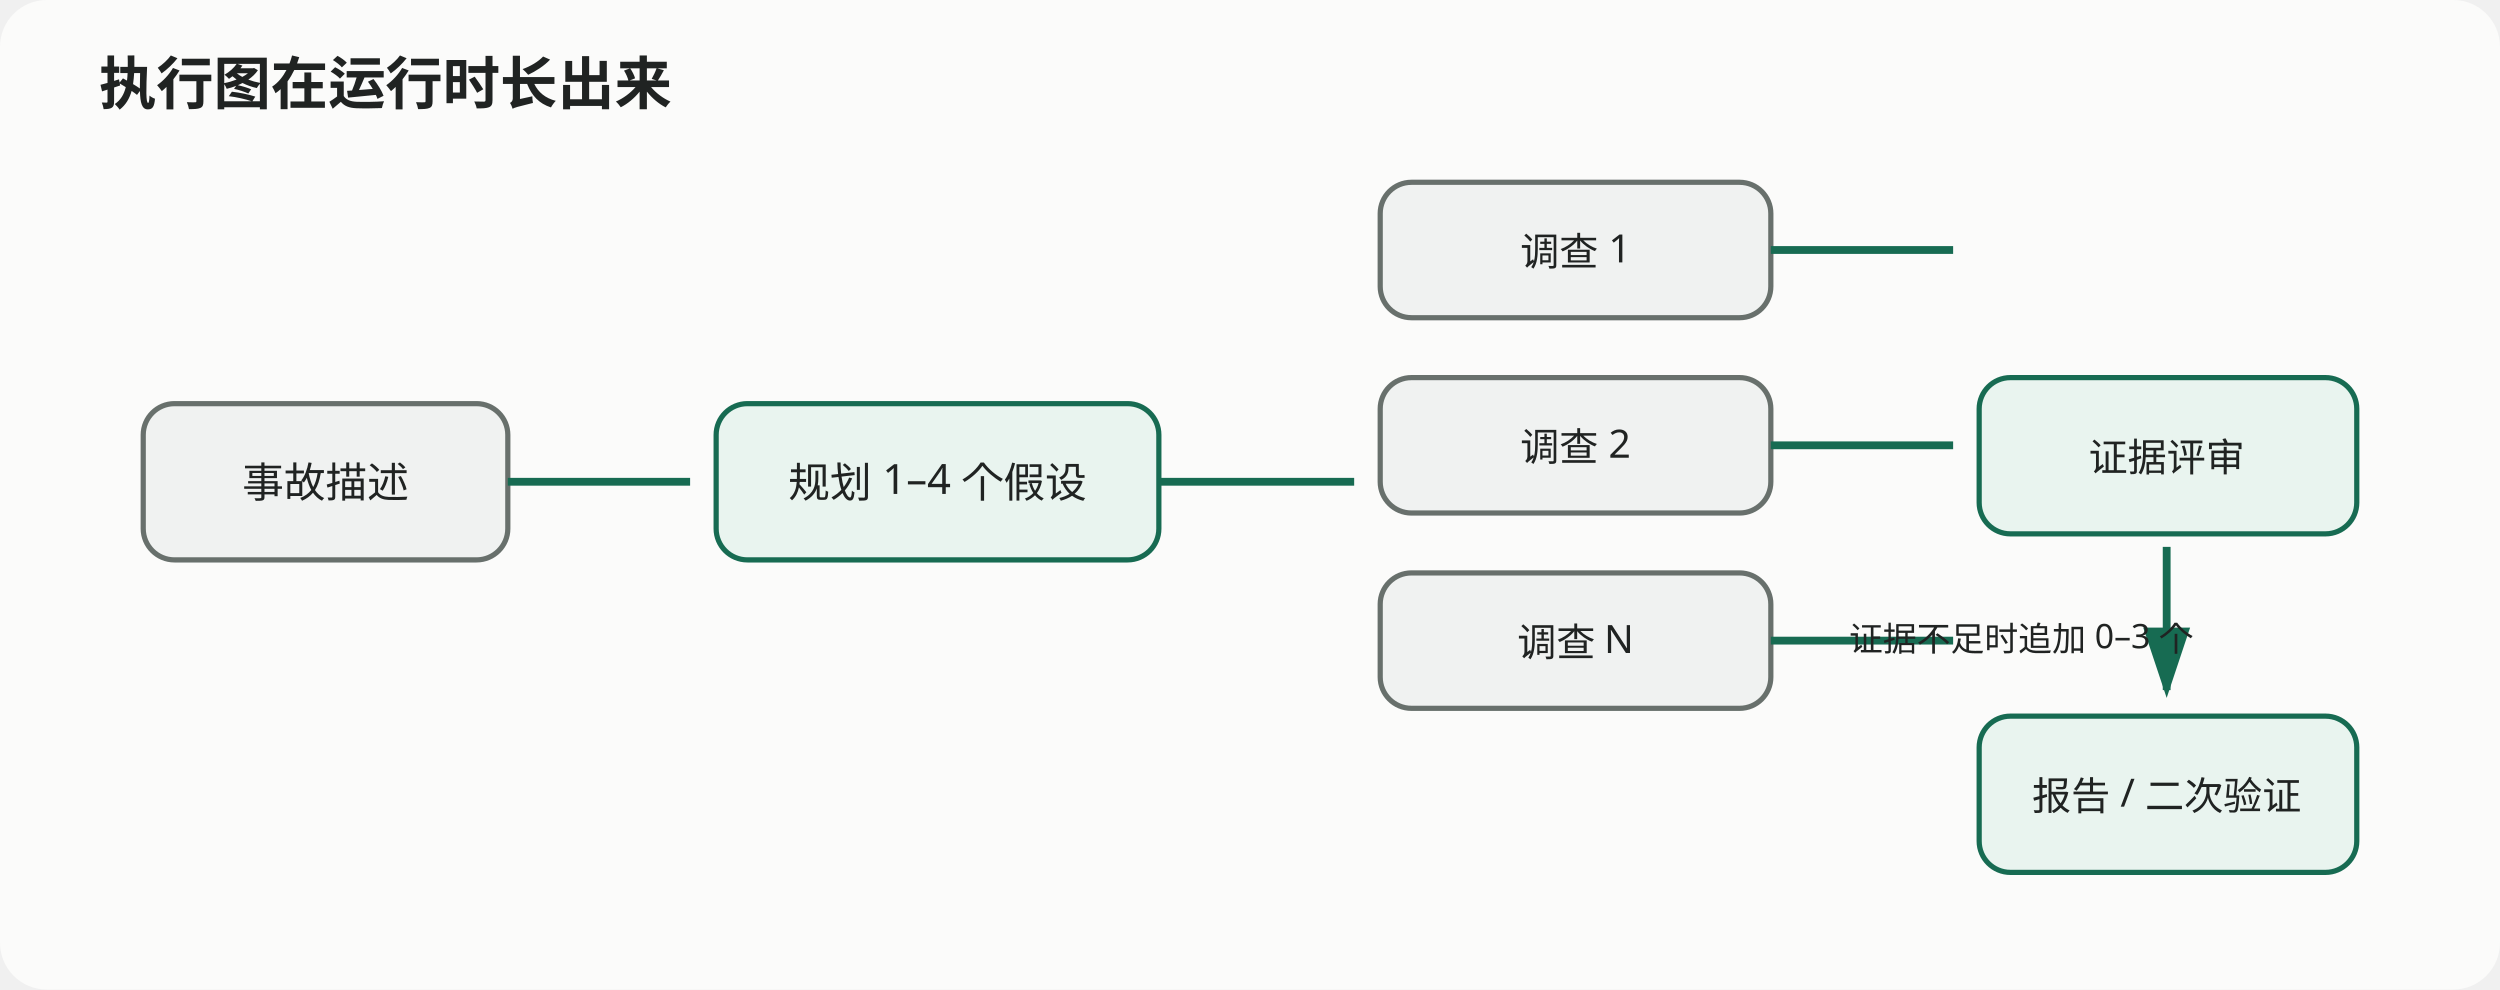
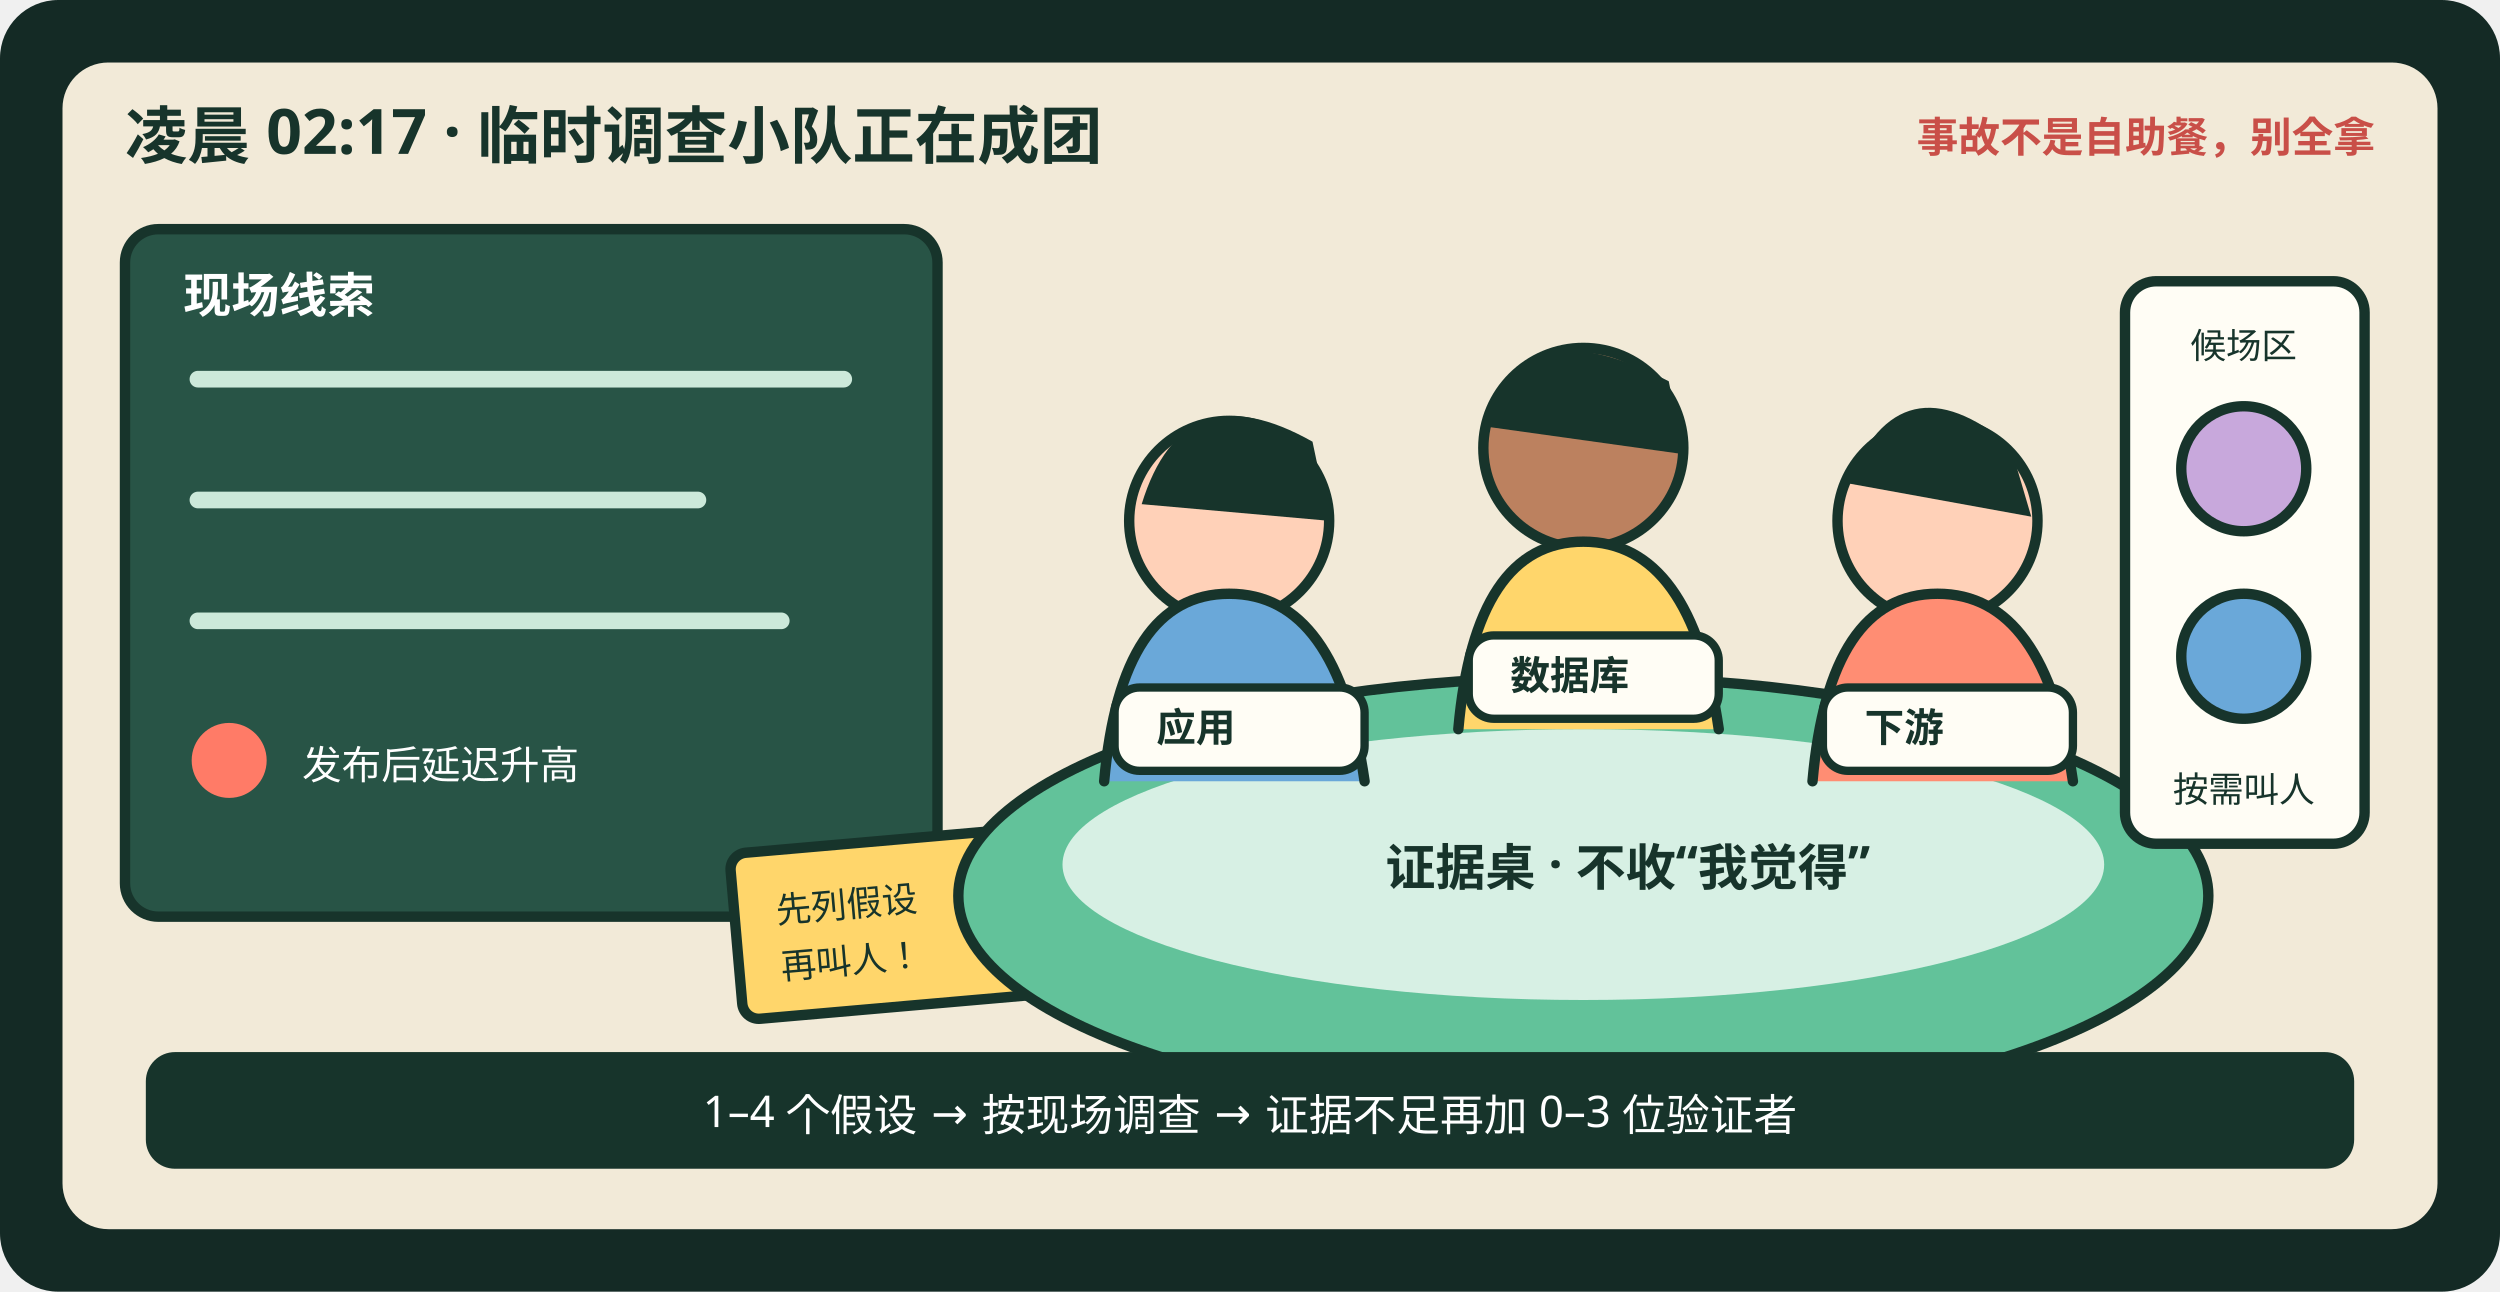
- <svg xmlns="http://www.w3.org/2000/svg" viewBox="0 0 960 380" role="img" aria-labelledby="title">
+ <svg xmlns="http://www.w3.org/2000/svg" viewBox="0 0 1200 620" role="img" aria-labelledby="t d">
  <defs>
-     <marker id="a" markerWidth="10" markerHeight="10" refX="8" refY="3" orient="auto">
-       <path d="M0,0 L9,3 L0,6z" fill="#176b52" />
-     </marker>
-     <style>text{font-family:system-ui,sans-serif;fill:#202322}.b{fill:#e9f4ef;stroke:#176b52;stroke-width:2}.g{fill:#f0f2f1;stroke:#68706c;stroke-width:2}</style>
+     <style>text{font-family:system-ui,sans-serif}.i{fill:#17342b}.l{stroke:#17342b;stroke-width:5;stroke-linecap:round;stroke-linejoin:round}.card{fill:#fffdf5;stroke:#17342b;stroke-width:4}.tag{font-size:19px;font-weight:700}.tiny{font-size:17px}</style>
  </defs>
-   <rect width="960" height="380" rx="18" fill="#fbfbfa" />
-   <text x="38" y="40" font-size="22" font-weight="700">执行图在运行时长出来</text>
-   <rect class="g" x="55" y="155" width="140" height="60" rx="12" />
-   <text x="125" y="191" text-anchor="middle" font-size="16">事故描述</text>
-   <rect class="b" x="275" y="155" width="170" height="60" rx="12" />
-   <text x="360" y="191" text-anchor="middle" font-size="16">规划 1–4 个假设</text>
-   <rect class="g" x="530" y="70" width="150" height="52" rx="12" />
-   <text x="605" y="102" text-anchor="middle" font-size="15">调查 1</text>
-   <rect class="g" x="530" y="145" width="150" height="52" rx="12" />
-   <text x="605" y="177" text-anchor="middle" font-size="15">调查 2</text>
-   <rect class="g" x="530" y="220" width="150" height="52" rx="12" />
-   <text x="605" y="252" text-anchor="middle" font-size="15">调查 N</text>
-   <rect class="b" x="760" y="145" width="145" height="60" rx="12" />
-   <text x="832" y="181" text-anchor="middle" font-size="15">证据评审</text>
-   <rect class="b" x="760" y="275" width="145" height="60" rx="12" />
-   <text x="832" y="311" text-anchor="middle" font-size="15">报告 / 二次验证</text>
-   <path d="M195 185H265M445 185H520M680 96H750M680 171H750M680 246H750M832 210V265" stroke="#176b52" stroke-width="3" fill="none" marker-end="url(#a)" />
-   <text x="710" y="250" font-size="13" fill="#68706c">证据不足时追加 0–3 个</text>
+   <rect width="1200" height="620" rx="28" fill="#142a25" />
+   <rect x="30" y="30" width="1140" height="560" rx="22" fill="#f2ead8" />
+   <text x="60" y="76" class="i" font-size="30" font-weight="800">凌晨 02:17 · 临时调查小队正在成团</text>
+   <text x="920" y="73" fill="#c94f48" font-size="20" font-weight="800">事故不是自助餐，别全拿</text>
+   <rect x="60" y="110" width="390" height="330" rx="16" fill="#285446" class="l" />
+   <text x="88" y="150" fill="white" font-size="23" font-weight="800">现场线索</text>
+   <path d="M95 182h310M95 240h240M95 298h280" stroke="#cce9da" stroke-width="8" stroke-linecap="round" />
+   <circle cx="110" cy="365" r="18" fill="#ff7b67" />
+   <text x="145" y="374" fill="white" font-size="19">发布后延迟升高</text>
+   <g transform="translate(350 410) rotate(-5)">
+     <rect width="145" height="80" rx="8" fill="#ffd66b" class="l" />
+     <text x="20" y="35" class="i tiny">先列假设</text>
+     <text x="20" y="62" class="i tiny">再叫人！</text>
+   </g>
+   <ellipse cx="760" cy="430" rx="300" ry="105" fill="#62c29a" class="l" />
+   <ellipse cx="760" cy="415" rx="250" ry="65" fill="#d7f0e4" />
+   <text x="665" y="425" class="i" font-size="24" font-weight="800">证据桌 · 不收“我觉得”</text>
+   <g>
+     <circle cx="590" cy="250" r="48" fill="#ffd1b8" class="l" />
+     <path d="M548 242q20-65 82-30l8 38" class="i" />
+     <path d="M530 375q8-90 60-90t65 90" fill="#6aa8d9" class="l" />
+     <rect x="535" y="330" width="120" height="40" rx="12" class="card" />
+     <text x="555" y="356" class="i tag">应用</text>
+   </g>
+   <g>
+     <circle cx="760" cy="215" r="48" fill="#bc815f" class="l" />
+     <path d="M715 205q12-60 86-22l7 35" class="i" />
+     <path d="M700 350q8-90 60-90t65 90" fill="#ffd66b" class="l" />
+     <rect x="705" y="305" width="120" height="40" rx="12" class="card" />
+     <text x="725" y="331" class="i tag">数据库</text>
+   </g>
+   <g>
+     <circle cx="930" cy="250" r="48" fill="#ffd1b8" class="l" />
+     <path d="M887 232q25-62 78-18l10 34" class="i" />
+     <path d="M870 375q8-90 60-90t65 90" fill="#ff8d73" class="l" />
+     <rect x="875" y="330" width="120" height="40" rx="12" class="card" />
+     <text x="895" y="356" class="i tag">下游</text>
+   </g>
+   <rect x="1020" y="135" width="115" height="270" rx="15" fill="#fffdf5" class="l" />
+   <text x="1077" y="172" text-anchor="middle" class="i tiny">候场区</text>
+   <circle cx="1077" cy="225" r="30" fill="#c8a8dc" class="l" />
+   <circle cx="1077" cy="315" r="30" fill="#6aa8d9" class="l" />
+   <text x="1077" y="385" text-anchor="middle" class="i tiny">按需叫人</text>
+   <rect x="70" y="505" width="1060" height="56" rx="14" fill="#17342b" />
+   <text x="600" y="541" text-anchor="middle" fill="white" font-size="21">1–4 个假设 → 按现场调查 → 证据不足再加 0–3 位验证者</text>
</svg>
